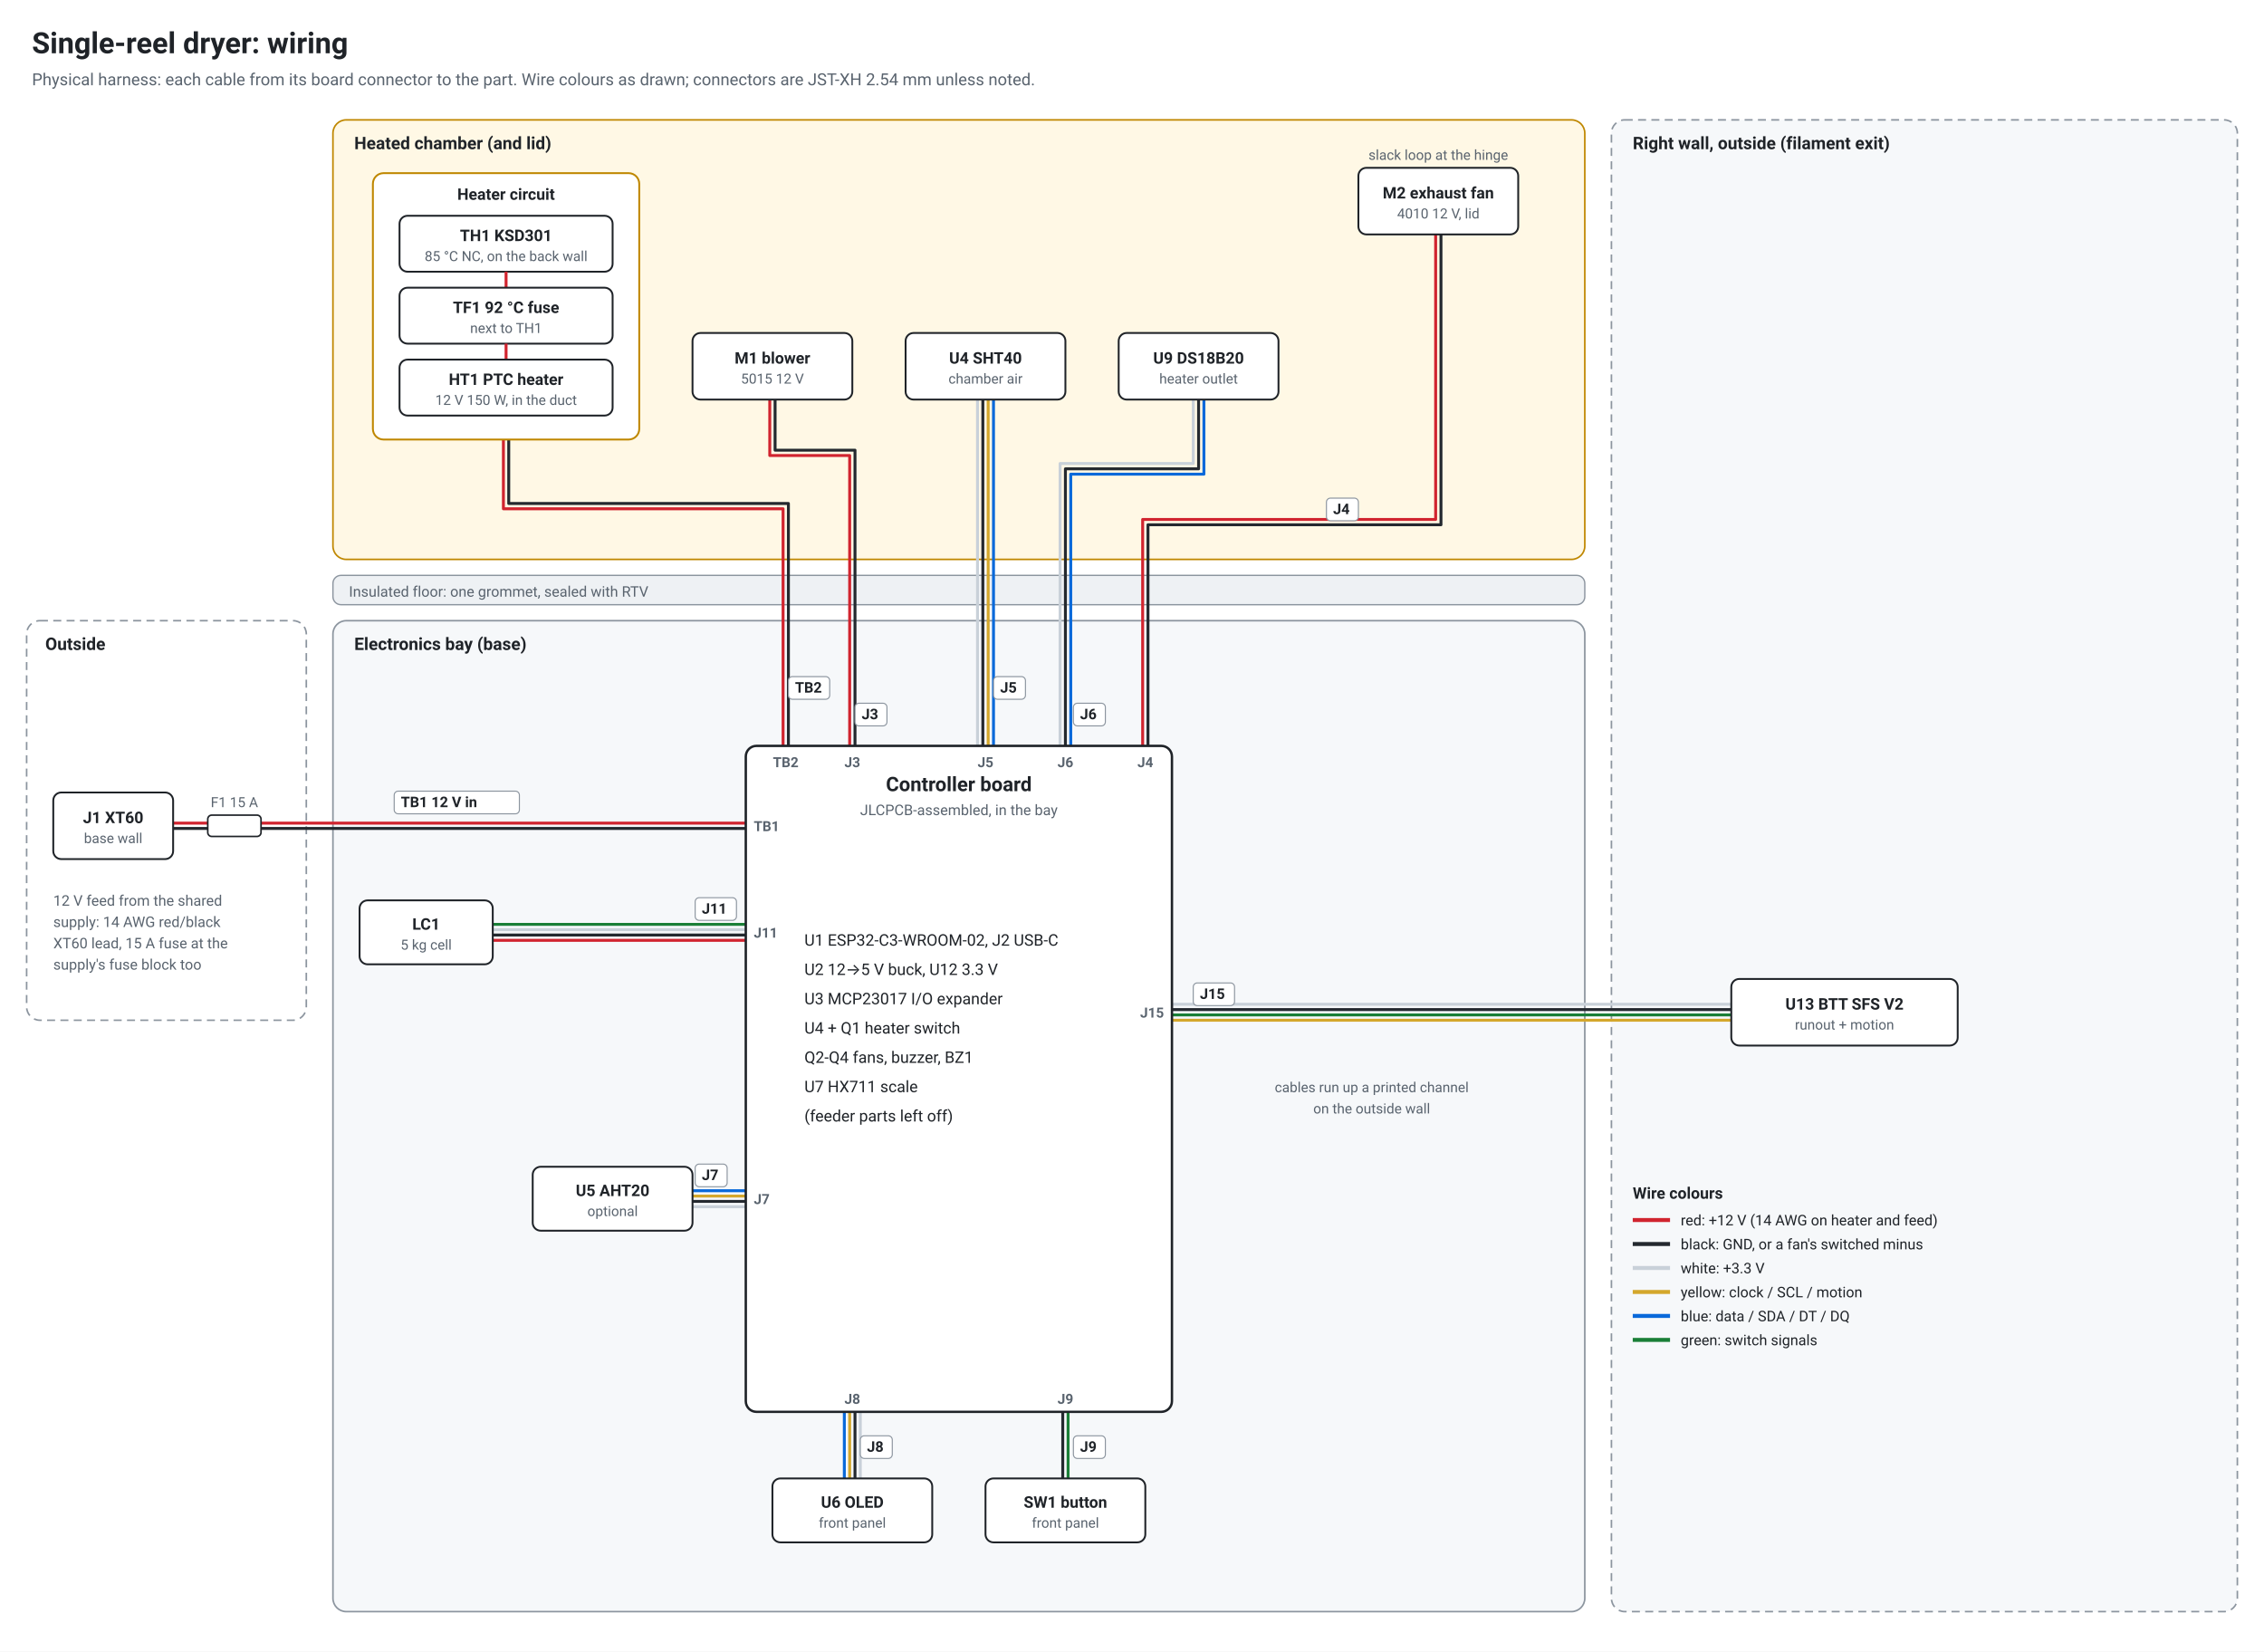
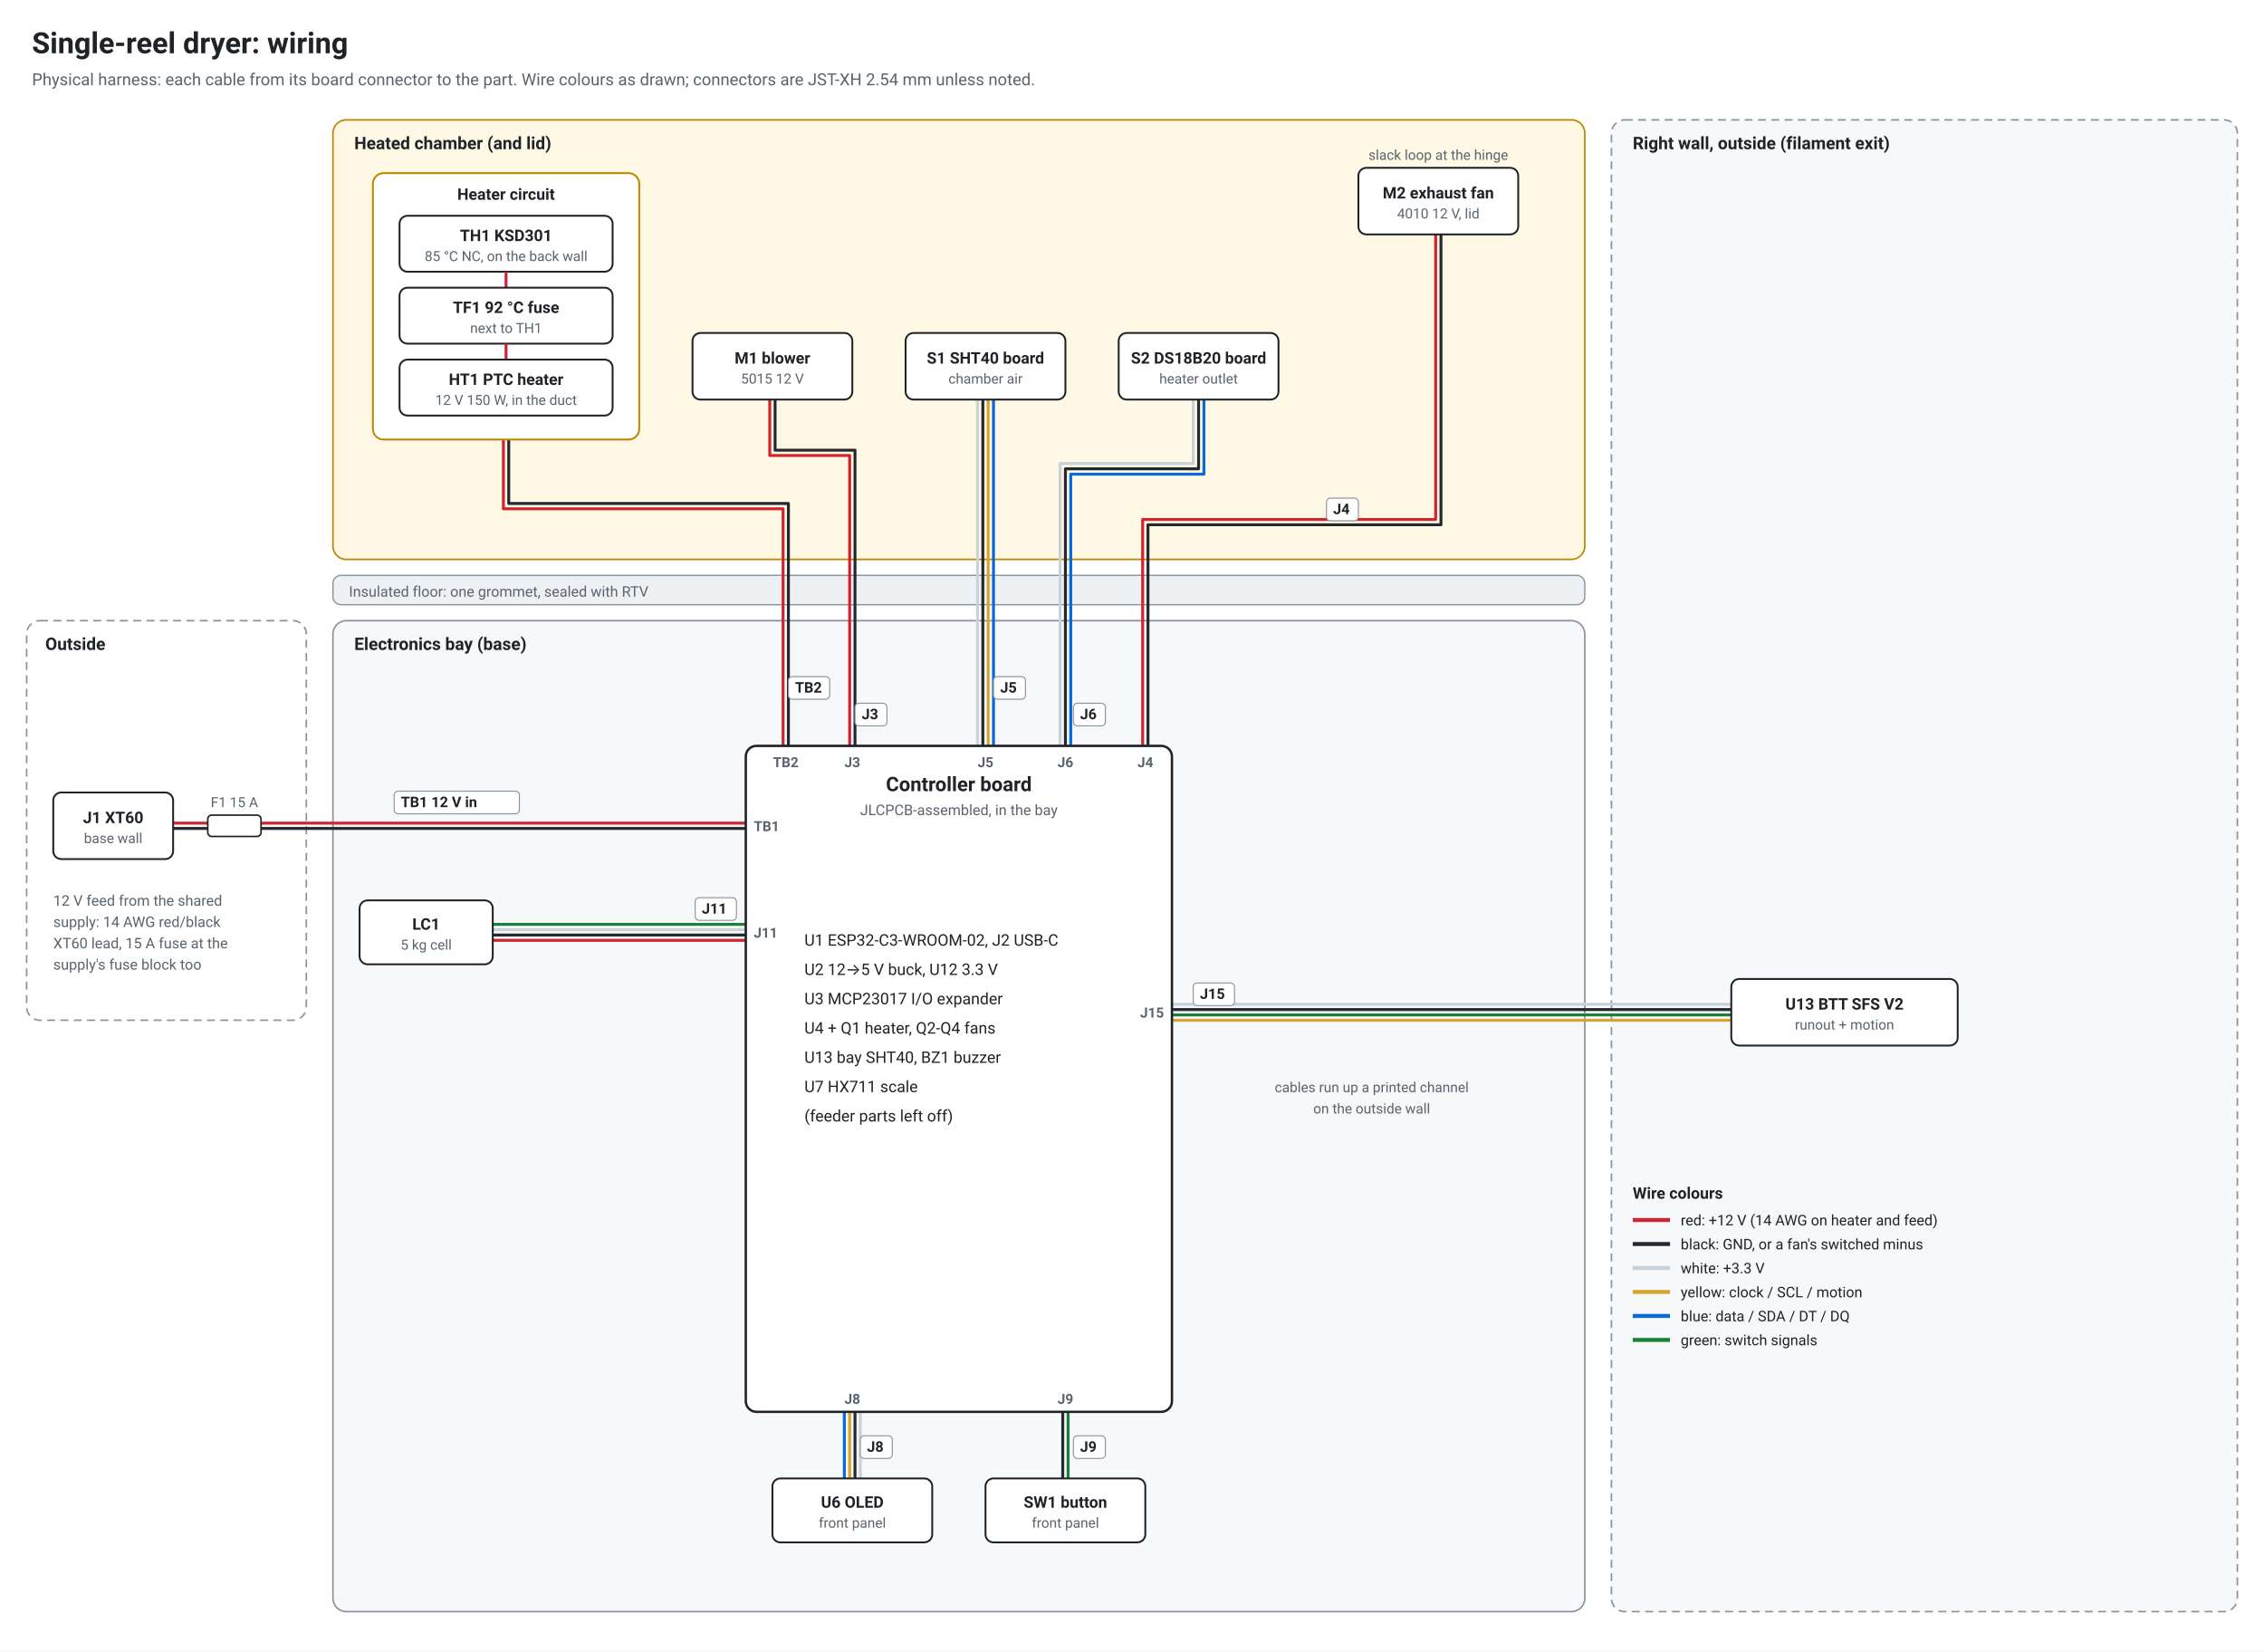
<svg xmlns="http://www.w3.org/2000/svg" viewBox="0 0 1700 1240" width="1700" height="1240" font-family="system-ui,-apple-system,Segoe UI,Roboto,sans-serif">
  <rect width="1700" height="1240" fill="white" />
  <text x="24.0" y="40.0" font-size="22" text-anchor="start" fill="#1f2328" font-weight="700">Single-reel dryer: wiring</text>
  <text x="24.0" y="64.0" font-size="12.5" text-anchor="start" fill="#59636e" font-weight="normal">Physical harness: each cable from its board connector to the part. Wire colours as drawn; connectors are JST-XH 2.54 mm unless noted.</text>
  <rect x="250" y="90" width="940" height="330" rx="10" fill="#fff8e5" stroke="#bf8700" stroke-width="1.2" />
  <text x="266.0" y="112.0" font-size="13" text-anchor="start" fill="#1f2328" font-weight="700">Heated chamber (and lid)</text>
  <rect x="250" y="432" width="940" height="22" rx="6" fill="#eef1f4" stroke="#8c959f" stroke-width="1" />
  <text x="262.0" y="448.0" font-size="11" text-anchor="start" fill="#59636e" font-weight="normal">Insulated floor: one grommet, sealed with RTV</text>
  <rect x="250" y="466" width="940" height="744" rx="10" fill="#f6f8fa" stroke="#8c959f" stroke-width="1.2" />
  <text x="266.0" y="488.0" font-size="13" text-anchor="start" fill="#1f2328" font-weight="700">Electronics bay (base)</text>
  <rect x="20" y="466" width="210" height="300" rx="10" fill="white" stroke="#8c959f" stroke-width="1.2" stroke-dasharray="6 4" />
  <text x="34.0" y="488.0" font-size="13" text-anchor="start" fill="#1f2328" font-weight="700">Outside</text>
  <rect x="1210" y="90" width="470" height="1120" rx="10" fill="#f6f8fa" stroke="#8c959f" stroke-width="1.2" stroke-dasharray="6 4" />
  <text x="1226.0" y="112.0" font-size="13" text-anchor="start" fill="#1f2328" font-weight="700">Right wall, outside (filament exit)</text>
  <path d="M130.0 618.0L560.0 618.0" fill="none" stroke="#d1242f" stroke-width="2.2" stroke-linejoin="round" />
  <path d="M130.0 622.0L560.0 622.0" fill="none" stroke="#24292f" stroke-width="2.2" stroke-linejoin="round" />
  <rect x="296" y="594" width="94" height="17" rx="3" fill="white" stroke="#8c959f" stroke-width="0.8" />
  <text x="301.0" y="606.0" font-size="11" text-anchor="start" fill="#1f2328" font-weight="600">TB1  12 V in</text>
  <path d="M588.0 560.0L588.0 382.0L378.0 382.0L378.0 330.0" fill="none" stroke="#d1242f" stroke-width="2.2" stroke-linejoin="round" />
  <path d="M592.0 560.0L592.0 378.0L382.0 378.0L382.0 330.0" fill="none" stroke="#24292f" stroke-width="2.2" stroke-linejoin="round" />
  <rect x="592" y="508" width="31" height="17" rx="3" fill="white" stroke="#8c959f" stroke-width="0.8" />
  <text x="597.0" y="520.0" font-size="11" text-anchor="start" fill="#1f2328" font-weight="600">TB2</text>
  <path d="M638.0 560.0L638.0 342.0L578.0 342.0L578.0 300.0" fill="none" stroke="#d1242f" stroke-width="2.2" stroke-linejoin="round" />
  <path d="M642.0 560.0L642.0 338.0L582.0 338.0L582.0 300.0" fill="none" stroke="#24292f" stroke-width="2.2" stroke-linejoin="round" />
  <rect x="642" y="528" width="24" height="17" rx="3" fill="white" stroke="#8c959f" stroke-width="0.8" />
  <text x="647.0" y="540.0" font-size="11" text-anchor="start" fill="#1f2328" font-weight="600">J3</text>
  <path d="M734.0 560.0L734.0 300.0" fill="none" stroke="#c9d1d9" stroke-width="2.2" stroke-linejoin="round" />
  <path d="M738.0 560.0L738.0 300.0" fill="none" stroke="#24292f" stroke-width="2.2" stroke-linejoin="round" />
  <path d="M742.0 560.0L742.0 300.0" fill="none" stroke="#d4a72c" stroke-width="2.2" stroke-linejoin="round" />
  <path d="M746.0 560.0L746.0 300.0" fill="none" stroke="#0969da" stroke-width="2.2" stroke-linejoin="round" />
  <rect x="746" y="508" width="24" height="17" rx="3" fill="white" stroke="#8c959f" stroke-width="0.8" />
  <text x="751.0" y="520.0" font-size="11" text-anchor="start" fill="#1f2328" font-weight="600">J5</text>
  <path d="M796.0 560.0L796.0 348.0L896.0 348.0L896.0 300.0" fill="none" stroke="#c9d1d9" stroke-width="2.2" stroke-linejoin="round" />
  <path d="M800.0 560.0L800.0 352.0L900.0 352.0L900.0 300.0" fill="none" stroke="#24292f" stroke-width="2.2" stroke-linejoin="round" />
  <path d="M804.0 560.0L804.0 356.0L904.0 356.0L904.0 300.0" fill="none" stroke="#0969da" stroke-width="2.2" stroke-linejoin="round" />
  <rect x="806" y="528" width="24" height="17" rx="3" fill="white" stroke="#8c959f" stroke-width="0.8" />
  <text x="811.0" y="540.0" font-size="11" text-anchor="start" fill="#1f2328" font-weight="600">J6</text>
  <path d="M858.0 560.0L858.0 390.0L1078.0 390.0L1078.0 176.0" fill="none" stroke="#d1242f" stroke-width="2.2" stroke-linejoin="round" />
  <path d="M862.0 560.0L862.0 394.0L1082.0 394.0L1082.0 176.0" fill="none" stroke="#24292f" stroke-width="2.2" stroke-linejoin="round" />
  <rect x="996" y="374" width="24" height="17" rx="3" fill="white" stroke="#8c959f" stroke-width="0.8" />
  <text x="1001.0" y="386.0" font-size="11" text-anchor="start" fill="#1f2328" font-weight="600">J4</text>
  <path d="M560.0 706.0L370.0 706.0" fill="none" stroke="#d1242f" stroke-width="2.2" stroke-linejoin="round" />
  <path d="M560.0 702.0L370.0 702.0" fill="none" stroke="#24292f" stroke-width="2.2" stroke-linejoin="round" />
  <path d="M560.0 698.0L370.0 698.0" fill="none" stroke="#c9d1d9" stroke-width="2.2" stroke-linejoin="round" />
  <path d="M560.0 694.0L370.0 694.0" fill="none" stroke="#1a7f37" stroke-width="2.2" stroke-linejoin="round" />
  <rect x="522" y="674" width="31" height="17" rx="3" fill="white" stroke="#8c959f" stroke-width="0.8" />
  <text x="527.0" y="686.0" font-size="11" text-anchor="start" fill="#1f2328" font-weight="600">J11</text>
-   <path d="M560.0 906.0L520.0 906.0" fill="none" stroke="#c9d1d9" stroke-width="2.2" stroke-linejoin="round" />
-   <path d="M560.0 902.0L520.0 902.0" fill="none" stroke="#24292f" stroke-width="2.2" stroke-linejoin="round" />
-   <path d="M560.0 898.0L520.0 898.0" fill="none" stroke="#d4a72c" stroke-width="2.2" stroke-linejoin="round" />
-   <path d="M560.0 894.0L520.0 894.0" fill="none" stroke="#0969da" stroke-width="2.2" stroke-linejoin="round" />
-   <rect x="522" y="874" width="24" height="17" rx="3" fill="white" stroke="#8c959f" stroke-width="0.8" />
-   <text x="527.0" y="886.0" font-size="11" text-anchor="start" fill="#1f2328" font-weight="600">J7</text>
  <path d="M646.0 1060.0L646.0 1110.0" fill="none" stroke="#c9d1d9" stroke-width="2.2" stroke-linejoin="round" />
  <path d="M642.0 1060.0L642.0 1110.0" fill="none" stroke="#24292f" stroke-width="2.2" stroke-linejoin="round" />
  <path d="M638.0 1060.0L638.0 1110.0" fill="none" stroke="#d4a72c" stroke-width="2.2" stroke-linejoin="round" />
  <path d="M634.0 1060.0L634.0 1110.0" fill="none" stroke="#0969da" stroke-width="2.2" stroke-linejoin="round" />
  <rect x="646" y="1078" width="24" height="17" rx="3" fill="white" stroke="#8c959f" stroke-width="0.8" />
  <text x="651.0" y="1090.0" font-size="11" text-anchor="start" fill="#1f2328" font-weight="600">J8</text>
  <path d="M802.0 1060.0L802.0 1110.0" fill="none" stroke="#1a7f37" stroke-width="2.2" stroke-linejoin="round" />
  <path d="M798.0 1060.0L798.0 1110.0" fill="none" stroke="#24292f" stroke-width="2.2" stroke-linejoin="round" />
  <rect x="806" y="1078" width="24" height="17" rx="3" fill="white" stroke="#8c959f" stroke-width="0.8" />
  <text x="811.0" y="1090.0" font-size="11" text-anchor="start" fill="#1f2328" font-weight="600">J9</text>
  <path d="M880.0 754.0L1300.0 754.0" fill="none" stroke="#c9d1d9" stroke-width="2.2" stroke-linejoin="round" />
  <path d="M880.0 758.0L1300.0 758.0" fill="none" stroke="#24292f" stroke-width="2.2" stroke-linejoin="round" />
  <path d="M880.0 762.0L1300.0 762.0" fill="none" stroke="#1a7f37" stroke-width="2.2" stroke-linejoin="round" />
  <path d="M880.0 766.0L1300.0 766.0" fill="none" stroke="#d4a72c" stroke-width="2.2" stroke-linejoin="round" />
  <rect x="896" y="738" width="31" height="17" rx="3" fill="white" stroke="#8c959f" stroke-width="0.8" />
  <text x="901.0" y="750.0" font-size="11" text-anchor="start" fill="#1f2328" font-weight="600">J15</text>
  <text x="1030.0" y="820.0" font-size="10.5" text-anchor="middle" fill="#59636e" font-weight="normal">cables run up a printed channel</text>
  <text x="1030.0" y="836.0" font-size="10.5" text-anchor="middle" fill="#59636e" font-weight="normal">on the outside wall</text>
  <rect x="560" y="560" width="320" height="500" rx="8" fill="white" stroke="#1f2328" stroke-width="1.8" />
  <text x="720.0" y="594.0" font-size="15" text-anchor="middle" fill="#1f2328" font-weight="700">Controller board</text>
  <text x="720.0" y="612.0" font-size="11" text-anchor="middle" fill="#59636e" font-weight="normal">JLCPCB-assembled, in the bay</text>
  <text x="604.0" y="710.0" font-size="12" text-anchor="start" fill="#1f2328" font-weight="normal">U1 ESP32-C3-WROOM-02, J2 USB-C</text>
  <text x="604.0" y="732.0" font-size="12" text-anchor="start" fill="#1f2328" font-weight="normal">U2 12→5 V buck, U12 3.3 V</text>
  <text x="604.0" y="754.0" font-size="12" text-anchor="start" fill="#1f2328" font-weight="normal">U3 MCP23017 I/O expander</text>
-   <text x="604.0" y="776.0" font-size="12" text-anchor="start" fill="#1f2328" font-weight="normal">U4 + Q1 heater switch</text>
-   <text x="604.0" y="798.0" font-size="12" text-anchor="start" fill="#1f2328" font-weight="normal">Q2-Q4 fans, buzzer, BZ1</text>
+   <text x="604.0" y="776.0" font-size="12" text-anchor="start" fill="#1f2328" font-weight="normal">U4 + Q1 heater, Q2-Q4 fans</text>
+   <text x="604.0" y="798.0" font-size="12" text-anchor="start" fill="#1f2328" font-weight="normal">U13 bay SHT40, BZ1 buzzer</text>
  <text x="604.0" y="820.0" font-size="12" text-anchor="start" fill="#1f2328" font-weight="normal">U7 HX711 scale</text>
  <text x="604.0" y="842.0" font-size="12" text-anchor="start" fill="#1f2328" font-weight="normal">(feeder parts left off)</text>
  <text x="566.0" y="624.0" font-size="10.5" text-anchor="start" fill="#59636e" font-weight="600">TB1</text>
  <text x="590.0" y="576.0" font-size="10.5" text-anchor="middle" fill="#59636e" font-weight="600">TB2</text>
  <text x="640.0" y="576.0" font-size="10.5" text-anchor="middle" fill="#59636e" font-weight="600">J3</text>
  <text x="740.0" y="576.0" font-size="10.5" text-anchor="middle" fill="#59636e" font-weight="600">J5</text>
  <text x="800.0" y="576.0" font-size="10.5" text-anchor="middle" fill="#59636e" font-weight="600">J6</text>
  <text x="860.0" y="576.0" font-size="10.5" text-anchor="middle" fill="#59636e" font-weight="600">J4</text>
  <text x="566.0" y="704.0" font-size="10.5" text-anchor="start" fill="#59636e" font-weight="600">J11</text>
-   <text x="566.0" y="904.0" font-size="10.5" text-anchor="start" fill="#59636e" font-weight="600">J7</text>
  <text x="640.0" y="1054.0" font-size="10.5" text-anchor="middle" fill="#59636e" font-weight="600">J8</text>
  <text x="800.0" y="1054.0" font-size="10.5" text-anchor="middle" fill="#59636e" font-weight="600">J9</text>
  <text x="874.0" y="764.0" font-size="10.5" text-anchor="end" fill="#59636e" font-weight="600">J15</text>
  <rect x="40" y="595" width="90" height="50" rx="6" fill="white" stroke="#1f2328" stroke-width="1.4" />
  <text x="85.0" y="618.0" font-size="12" text-anchor="middle" fill="#1f2328" font-weight="600">J1 XT60</text>
  <text x="85.0" y="633.0" font-size="10.5" text-anchor="middle" fill="#59636e" font-weight="normal">base wall</text>
  <rect x="156" y="612" width="40" height="16" rx="3" fill="white" stroke="#1f2328" stroke-width="1.2" />
  <text x="176.0" y="606.0" font-size="10.5" text-anchor="middle" fill="#59636e" font-weight="normal">F1 15 A</text>
  <text x="40.0" y="680.0" font-size="11" text-anchor="start" fill="#59636e" font-weight="normal">12 V feed from the shared</text>
  <text x="40.0" y="696.0" font-size="11" text-anchor="start" fill="#59636e" font-weight="normal">supply: 14 AWG red/black</text>
  <text x="40.0" y="712.0" font-size="11" text-anchor="start" fill="#59636e" font-weight="normal">XT60 lead, 15 A fuse at the</text>
  <text x="40.0" y="728.0" font-size="11" text-anchor="start" fill="#59636e" font-weight="normal">supply's fuse block too</text>
  <rect x="280" y="130" width="200" height="200" rx="8" fill="white" stroke="#bf8700" stroke-width="1.4" />
  <text x="380.0" y="150.0" font-size="12" text-anchor="middle" fill="#1f2328" font-weight="700">Heater circuit</text>
  <rect x="300" y="162" width="160" height="42" rx="6" fill="white" stroke="#1f2328" stroke-width="1.4" />
  <text x="380.0" y="181.0" font-size="12" text-anchor="middle" fill="#1f2328" font-weight="600">TH1 KSD301</text>
  <text x="380.0" y="196.0" font-size="10.5" text-anchor="middle" fill="#59636e" font-weight="normal">85 °C NC, on the back wall</text>
  <path d="M380 204V216" stroke="#d1242f" stroke-width="2.2" />
  <rect x="300" y="216" width="160" height="42" rx="6" fill="white" stroke="#1f2328" stroke-width="1.4" />
  <text x="380.0" y="235.0" font-size="12" text-anchor="middle" fill="#1f2328" font-weight="600">TF1 92 °C fuse</text>
  <text x="380.0" y="250.0" font-size="10.5" text-anchor="middle" fill="#59636e" font-weight="normal">next to TH1</text>
  <path d="M380 258V270" stroke="#d1242f" stroke-width="2.2" />
  <rect x="300" y="270" width="160" height="42" rx="6" fill="white" stroke="#1f2328" stroke-width="1.4" />
  <text x="380.0" y="289.0" font-size="12" text-anchor="middle" fill="#1f2328" font-weight="600">HT1 PTC heater</text>
  <text x="380.0" y="304.0" font-size="10.5" text-anchor="middle" fill="#59636e" font-weight="normal">12 V 150 W, in the duct</text>
  <rect x="520" y="250" width="120" height="50" rx="6" fill="white" stroke="#1f2328" stroke-width="1.4" />
  <text x="580.0" y="273.0" font-size="12" text-anchor="middle" fill="#1f2328" font-weight="600">M1 blower</text>
  <text x="580.0" y="288.0" font-size="10.5" text-anchor="middle" fill="#59636e" font-weight="normal">5015 12 V</text>
  <rect x="680" y="250" width="120" height="50" rx="6" fill="white" stroke="#1f2328" stroke-width="1.4" />
-   <text x="740.0" y="273.0" font-size="12" text-anchor="middle" fill="#1f2328" font-weight="600">U4 SHT40</text>
+   <text x="740.0" y="273.0" font-size="12" text-anchor="middle" fill="#1f2328" font-weight="600">S1 SHT40 board</text>
  <text x="740.0" y="288.0" font-size="10.5" text-anchor="middle" fill="#59636e" font-weight="normal">chamber air</text>
  <rect x="840" y="250" width="120" height="50" rx="6" fill="white" stroke="#1f2328" stroke-width="1.4" />
-   <text x="900.0" y="273.0" font-size="12" text-anchor="middle" fill="#1f2328" font-weight="600">U9 DS18B20</text>
+   <text x="900.0" y="273.0" font-size="12" text-anchor="middle" fill="#1f2328" font-weight="600">S2 DS18B20 board</text>
  <text x="900.0" y="288.0" font-size="10.5" text-anchor="middle" fill="#59636e" font-weight="normal">heater outlet</text>
  <rect x="1020" y="126" width="120" height="50" rx="6" fill="white" stroke="#1f2328" stroke-width="1.4" />
  <text x="1080.0" y="149.0" font-size="12" text-anchor="middle" fill="#1f2328" font-weight="600">M2 exhaust fan</text>
  <text x="1080.0" y="164.0" font-size="10.5" text-anchor="middle" fill="#59636e" font-weight="normal">4010 12 V, lid</text>
  <text x="1080.0" y="120.0" font-size="10.5" text-anchor="middle" fill="#59636e" font-weight="normal">slack loop at the hinge</text>
  <rect x="270" y="676" width="100" height="48" rx="6" fill="white" stroke="#1f2328" stroke-width="1.4" />
  <text x="320.0" y="698.0" font-size="12" text-anchor="middle" fill="#1f2328" font-weight="600">LC1</text>
  <text x="320.0" y="713.0" font-size="10.5" text-anchor="middle" fill="#59636e" font-weight="normal">5 kg cell</text>
-   <rect x="400" y="876" width="120" height="48" rx="6" fill="white" stroke="#1f2328" stroke-width="1.4" />
-   <text x="460.0" y="898.0" font-size="12" text-anchor="middle" fill="#1f2328" font-weight="600">U5 AHT20</text>
-   <text x="460.0" y="913.0" font-size="10.5" text-anchor="middle" fill="#59636e" font-weight="normal">optional</text>
  <rect x="580" y="1110" width="120" height="48" rx="6" fill="white" stroke="#1f2328" stroke-width="1.4" />
  <text x="640.0" y="1132.0" font-size="12" text-anchor="middle" fill="#1f2328" font-weight="600">U6 OLED</text>
  <text x="640.0" y="1147.0" font-size="10.5" text-anchor="middle" fill="#59636e" font-weight="normal">front panel</text>
  <rect x="740" y="1110" width="120" height="48" rx="6" fill="white" stroke="#1f2328" stroke-width="1.4" />
  <text x="800.0" y="1132.0" font-size="12" text-anchor="middle" fill="#1f2328" font-weight="600">SW1 button</text>
  <text x="800.0" y="1147.0" font-size="10.5" text-anchor="middle" fill="#59636e" font-weight="normal">front panel</text>
  <rect x="1300" y="735" width="170" height="50" rx="6" fill="white" stroke="#1f2328" stroke-width="1.4" />
  <text x="1385.0" y="758.0" font-size="12" text-anchor="middle" fill="#1f2328" font-weight="600">U13 BTT SFS V2</text>
  <text x="1385.0" y="773.0" font-size="10.5" text-anchor="middle" fill="#59636e" font-weight="normal">runout + motion</text>
  <text x="1226.0" y="900.0" font-size="12" text-anchor="start" fill="#1f2328" font-weight="700">Wire colours</text>
  <path d="M1226 916h28" stroke="#d1242f" stroke-width="3" />
  <text x="1262.0" y="920.0" font-size="11" text-anchor="start" fill="#1f2328" font-weight="normal">red: +12 V (14 AWG on heater and feed)</text>
  <path d="M1226 934h28" stroke="#24292f" stroke-width="3" />
  <text x="1262.0" y="938.0" font-size="11" text-anchor="start" fill="#1f2328" font-weight="normal">black: GND, or a fan's switched minus</text>
  <path d="M1226 952h28" stroke="#c9d1d9" stroke-width="3" />
  <text x="1262.0" y="956.0" font-size="11" text-anchor="start" fill="#1f2328" font-weight="normal">white: +3.3 V</text>
  <path d="M1226 970h28" stroke="#d4a72c" stroke-width="3" />
  <text x="1262.0" y="974.0" font-size="11" text-anchor="start" fill="#1f2328" font-weight="normal">yellow: clock / SCL / motion</text>
  <path d="M1226 988h28" stroke="#0969da" stroke-width="3" />
  <text x="1262.0" y="992.0" font-size="11" text-anchor="start" fill="#1f2328" font-weight="normal">blue: data / SDA / DT / DQ</text>
  <path d="M1226 1006h28" stroke="#1a7f37" stroke-width="3" />
  <text x="1262.0" y="1010.0" font-size="11" text-anchor="start" fill="#1f2328" font-weight="normal">green: switch signals</text>
</svg>
